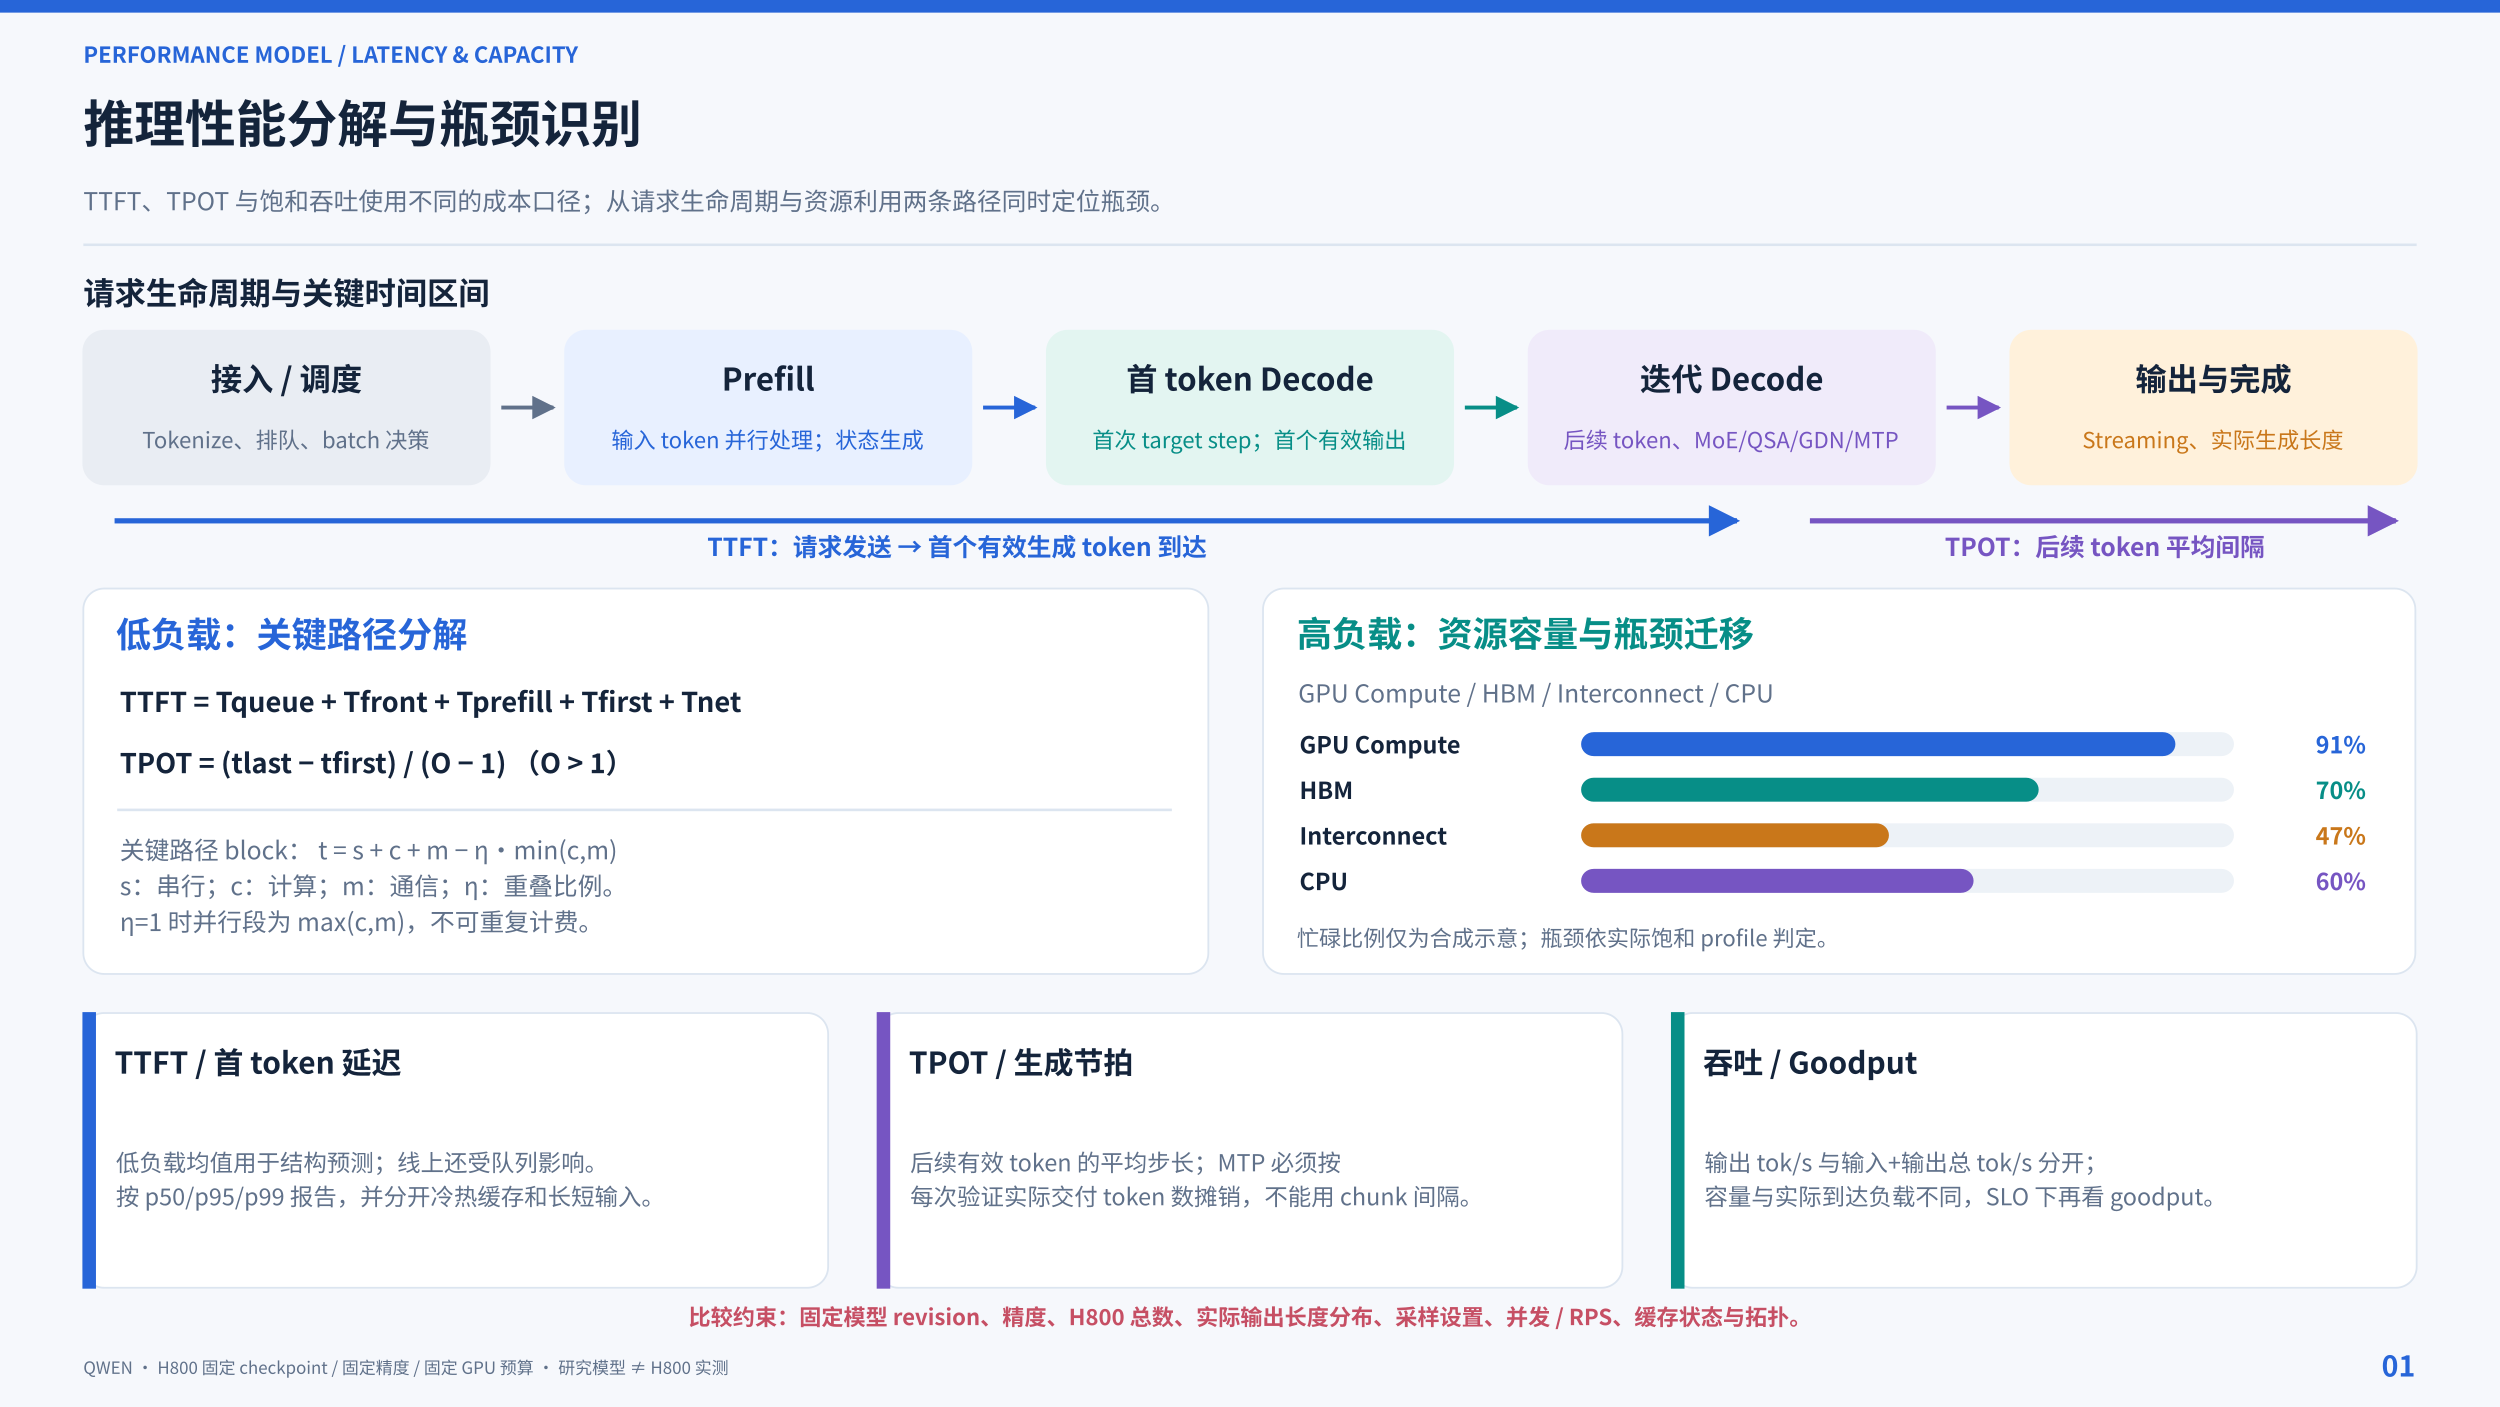
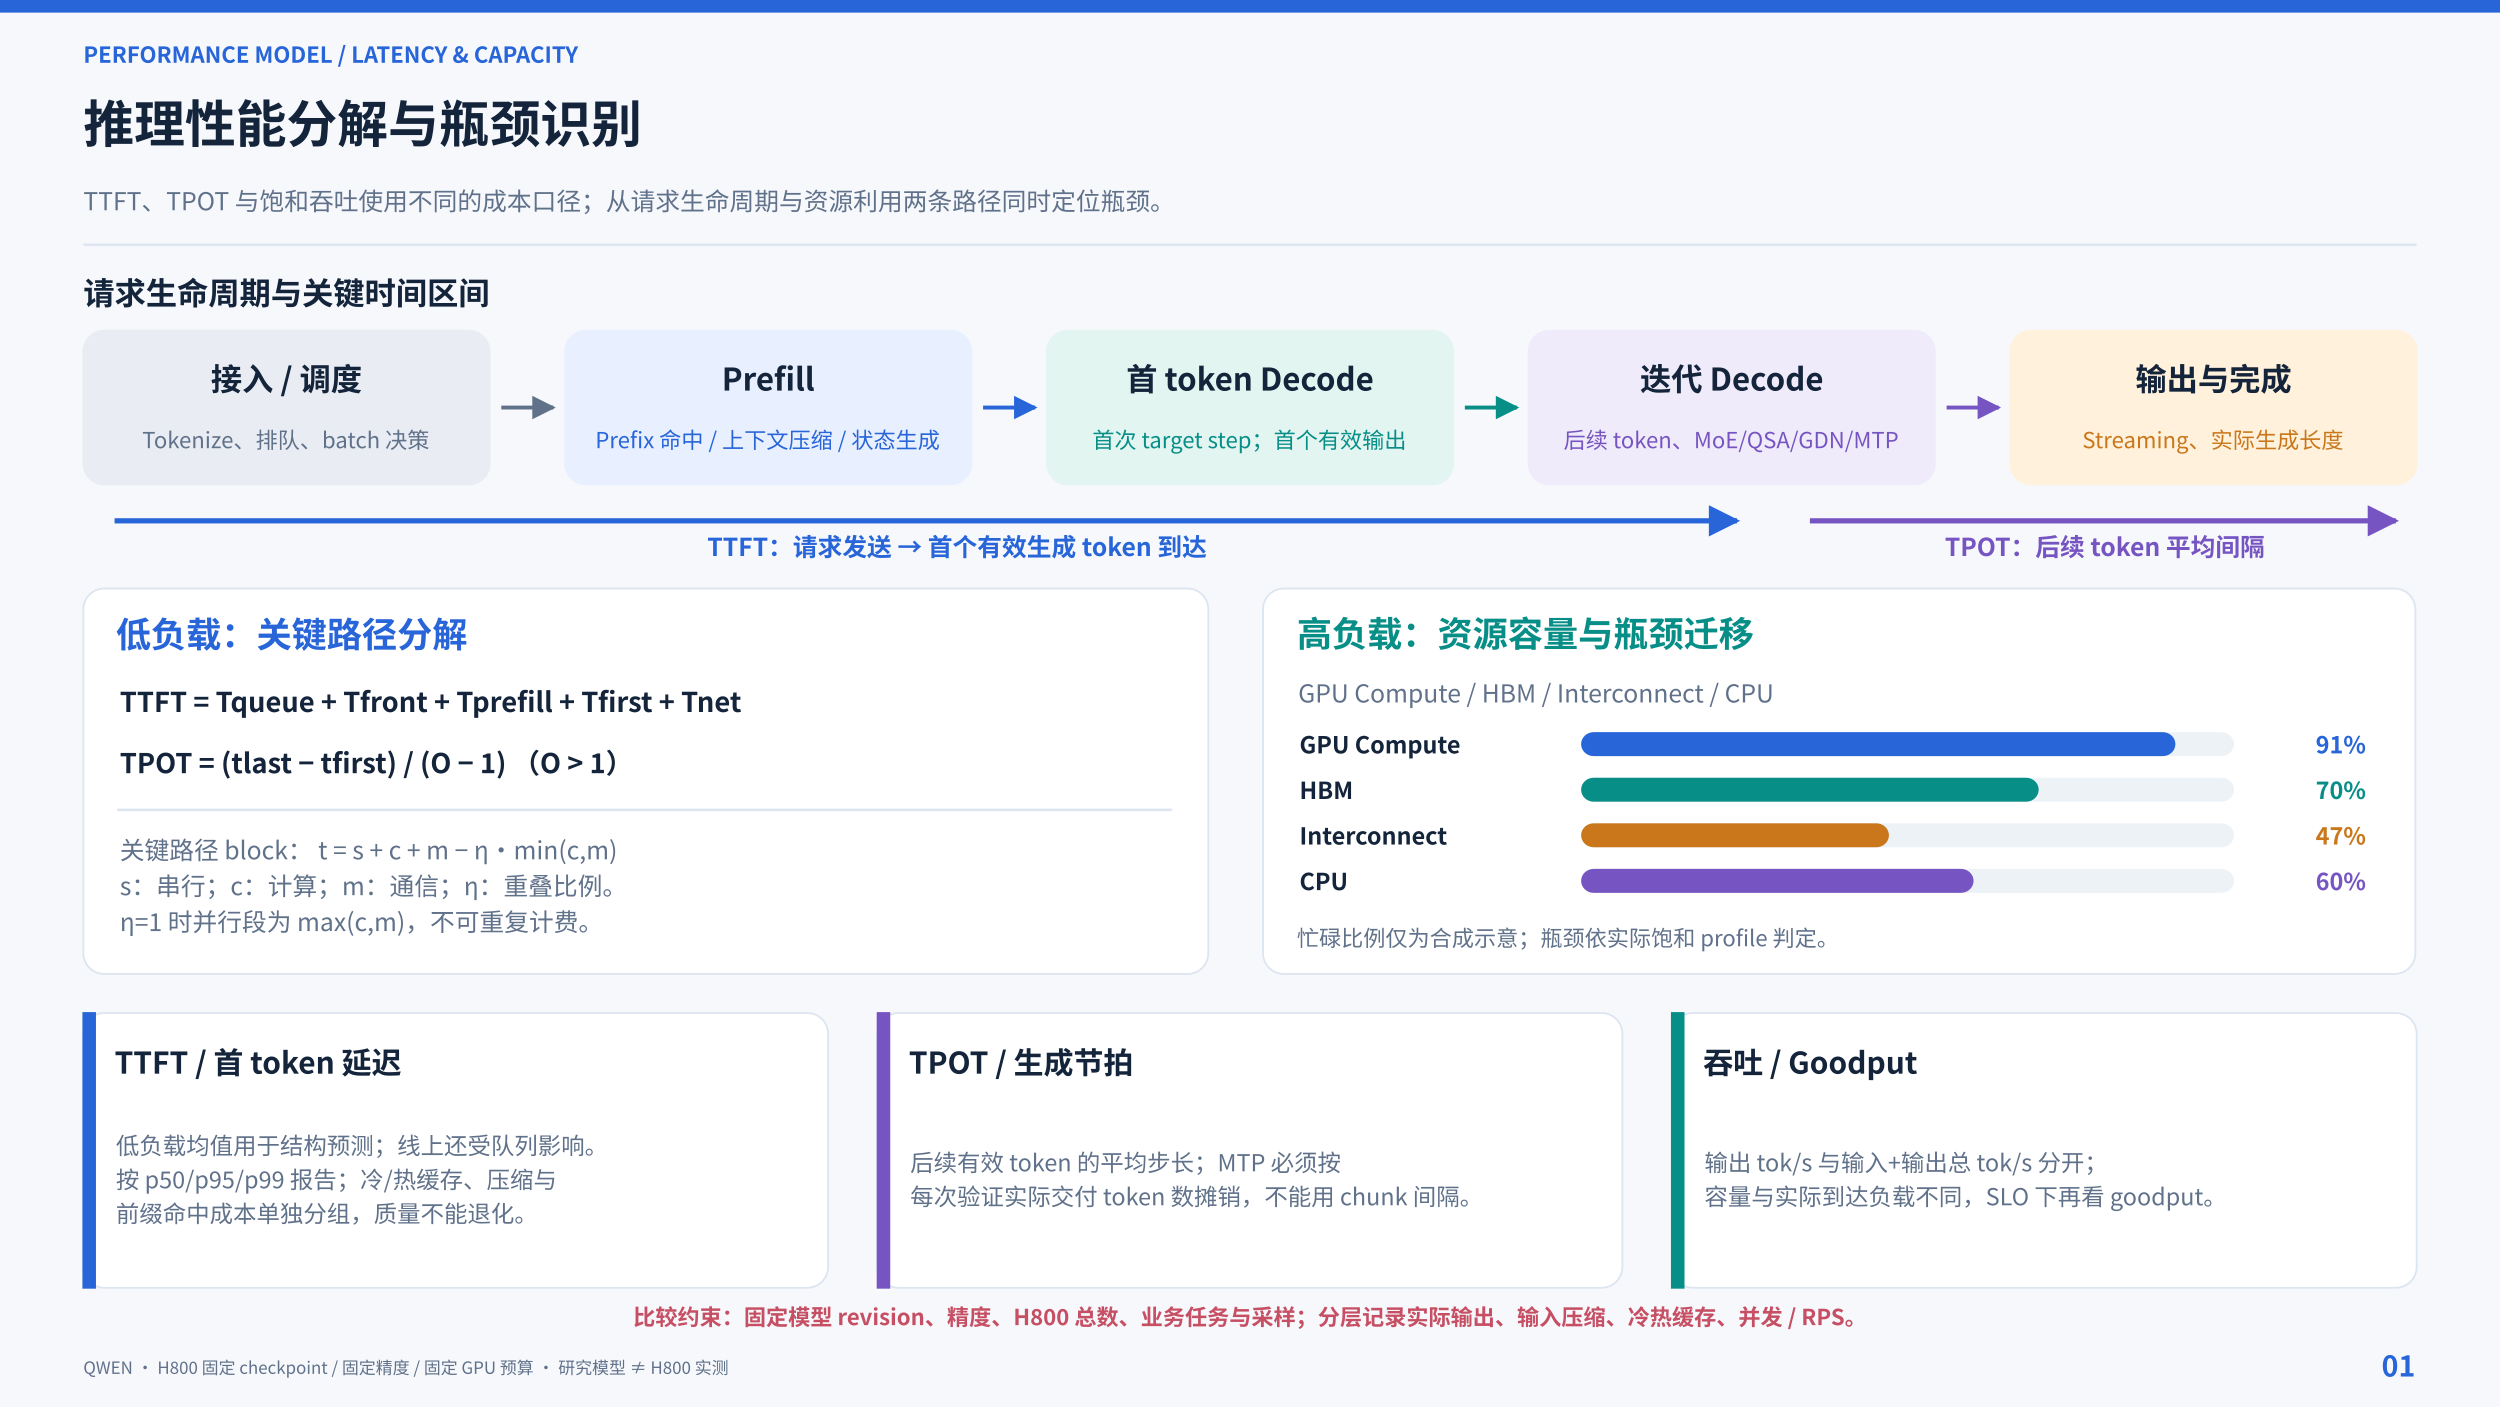
<svg xmlns="http://www.w3.org/2000/svg" width="1920" height="1080" viewBox="0 0 1920 1080" role="img" aria-label="01｜性能分解与瓶颈识别">
  <defs>
    <marker id="arrow" viewBox="0 0 10 10" refX="9" refY="5" markerWidth="6" markerHeight="6" orient="auto-start-reverse">
      <path d="M 0 0 L 10 5 L 0 10 z" fill="context-stroke" />
    </marker>
  </defs>
  <rect x="0" y="0" width="1920" height="1080" rx="0" fill="#F6F8FC" stroke="#F6F8FC" stroke-width="1.4" />
  <rect x="0" y="0" width="1920" height="9" rx="0" fill="#2765D8" stroke="#2765D8" stroke-width="1.4" />
  <text x="64" y="48.215" text-anchor="start" font-family="Noto Sans CJK SC, PingFang SC, Microsoft YaHei, sans-serif" font-size="17" font-weight="700" fill="#2765D8">
    <tspan x="64" dy="0">PERFORMANCE MODEL / LATENCY &amp; CAPACITY</tspan>
  </text>
  <text x="64" y="109.405" text-anchor="start" font-family="Noto Sans CJK SC, PingFang SC, Microsoft YaHei, sans-serif" font-size="39" font-weight="700" fill="#14243B">
    <tspan x="64" dy="0">推理性能分解与瓶颈识别</tspan>
  </text>
  <text x="64" y="161.505" text-anchor="start" font-family="Noto Sans CJK SC, PingFang SC, Microsoft YaHei, sans-serif" font-size="19" font-weight="400" fill="#60718A">
    <tspan x="64" dy="0">TTFT、TPOT 与饱和吞吐使用不同的成本口径；从请求生命周期与资源利用两条路径同时定位瓶颈。</tspan>
  </text>
  <line x1="64" y1="188" x2="1856" y2="188" stroke="#DCE5F0" stroke-width="2" />
  <text x="64" y="1055.135" text-anchor="start" font-family="Noto Sans CJK SC, PingFang SC, Microsoft YaHei, sans-serif" font-size="13" font-weight="400" fill="#60718A">
    <tspan x="64" dy="0">QWEN · H800    固定 checkpoint / 固定精度 / 固定 GPU 预算    ·    研究模型 ≠ H800 实测</tspan>
  </text>
  <text x="1855" y="1057.19" text-anchor="end" font-family="Noto Sans CJK SC, PingFang SC, Microsoft YaHei, sans-serif" font-size="22" font-weight="700" fill="#2765D8">
    <tspan x="1855" dy="0">01</tspan>
  </text>
  <text x="64" y="233.98" text-anchor="start" font-family="Noto Sans CJK SC, PingFang SC, Microsoft YaHei, sans-serif" font-size="24" font-weight="700" fill="#14243B">
    <tspan x="64" dy="0">请求生命周期与关键时间区间</tspan>
  </text>
  <rect x="64" y="254" width="312" height="118" rx="16" fill="#E9EDF3" stroke="#E9EDF3" stroke-width="1.4" />
  <text x="220" y="299.98" text-anchor="middle" font-family="Noto Sans CJK SC, PingFang SC, Microsoft YaHei, sans-serif" font-size="24" font-weight="700" fill="#14243B">
    <tspan x="220" dy="0">接入 / 调度</tspan>
  </text>
  <text x="219.5" y="344.215" text-anchor="middle" font-family="Noto Sans CJK SC, PingFang SC, Microsoft YaHei, sans-serif" font-size="17" font-weight="400" fill="#60718A">
    <tspan x="219.5" dy="0">Tokenize、排队、batch 决策</tspan>
  </text>
  <line x1="385" y1="313" x2="425" y2="313" stroke="#60718A" stroke-width="3" marker-end="url(#arrow)" />
  <rect x="434" y="254" width="312" height="118" rx="16" fill="#E8F0FF" stroke="#E8F0FF" stroke-width="1.4" />
  <text x="590" y="299.98" text-anchor="middle" font-family="Noto Sans CJK SC, PingFang SC, Microsoft YaHei, sans-serif" font-size="24" font-weight="700" fill="#14243B">
    <tspan x="590" dy="0">Prefill</tspan>
  </text>
  <text x="589.5" y="344.215" text-anchor="middle" font-family="Noto Sans CJK SC, PingFang SC, Microsoft YaHei, sans-serif" font-size="17" font-weight="400" fill="#2765D8">
-     <tspan x="589.5" dy="0">输入 token 并行处理；状态生成</tspan>
+     <tspan x="589.5" dy="0">Prefix 命中 / 上下文压缩 / 状态生成</tspan>
  </text>
  <line x1="755" y1="313" x2="795" y2="313" stroke="#2765D8" stroke-width="3" marker-end="url(#arrow)" />
  <rect x="804" y="254" width="312" height="118" rx="16" fill="#E3F5F1" stroke="#E3F5F1" stroke-width="1.4" />
  <text x="960" y="299.98" text-anchor="middle" font-family="Noto Sans CJK SC, PingFang SC, Microsoft YaHei, sans-serif" font-size="24" font-weight="700" fill="#14243B">
    <tspan x="960" dy="0">首 token Decode</tspan>
  </text>
  <text x="959.5" y="344.215" text-anchor="middle" font-family="Noto Sans CJK SC, PingFang SC, Microsoft YaHei, sans-serif" font-size="17" font-weight="400" fill="#078E87">
    <tspan x="959.5" dy="0">首次 target step；首个有效输出</tspan>
  </text>
  <line x1="1125" y1="313" x2="1165" y2="313" stroke="#078E87" stroke-width="3" marker-end="url(#arrow)" />
  <rect x="1174" y="254" width="312" height="118" rx="16" fill="#F0EBFA" stroke="#F0EBFA" stroke-width="1.4" />
  <text x="1330" y="299.98" text-anchor="middle" font-family="Noto Sans CJK SC, PingFang SC, Microsoft YaHei, sans-serif" font-size="24" font-weight="700" fill="#14243B">
    <tspan x="1330" dy="0">迭代 Decode</tspan>
  </text>
  <text x="1329.5" y="344.215" text-anchor="middle" font-family="Noto Sans CJK SC, PingFang SC, Microsoft YaHei, sans-serif" font-size="17" font-weight="400" fill="#7655C2">
    <tspan x="1329.5" dy="0">后续 token、MoE/QSA/GDN/MTP</tspan>
  </text>
  <line x1="1495" y1="313" x2="1535" y2="313" stroke="#7655C2" stroke-width="3" marker-end="url(#arrow)" />
  <rect x="1544" y="254" width="312" height="118" rx="16" fill="#FFF1DB" stroke="#FFF1DB" stroke-width="1.4" />
  <text x="1700" y="299.98" text-anchor="middle" font-family="Noto Sans CJK SC, PingFang SC, Microsoft YaHei, sans-serif" font-size="24" font-weight="700" fill="#14243B">
    <tspan x="1700" dy="0">输出与完成</tspan>
  </text>
  <text x="1699.5" y="344.215" text-anchor="middle" font-family="Noto Sans CJK SC, PingFang SC, Microsoft YaHei, sans-serif" font-size="17" font-weight="400" fill="#C9771A">
    <tspan x="1699.5" dy="0">Streaming、实际生成长度</tspan>
  </text>
  <line x1="88" y1="400" x2="1334" y2="400" stroke="#2765D8" stroke-width="4" marker-end="url(#arrow)" />
  <text x="735" y="427.005" text-anchor="middle" font-family="Noto Sans CJK SC, PingFang SC, Microsoft YaHei, sans-serif" font-size="19" font-weight="700" fill="#2765D8">
    <tspan x="735" dy="0">TTFT：请求发送 → 首个有效生成 token 到达</tspan>
  </text>
  <line x1="1390" y1="400" x2="1840" y2="400" stroke="#7655C2" stroke-width="4" marker-end="url(#arrow)" />
  <text x="1616.5" y="427.005" text-anchor="middle" font-family="Noto Sans CJK SC, PingFang SC, Microsoft YaHei, sans-serif" font-size="19" font-weight="700" fill="#7655C2">
    <tspan x="1616.5" dy="0">TPOT：后续 token 平均间隔</tspan>
  </text>
  <rect x="64" y="452" width="864" height="296" rx="16" fill="#FFFFFF" stroke="#DCE5F0" stroke-width="1.4" />
  <text x="89" y="497.165" text-anchor="start" font-family="Noto Sans CJK SC, PingFang SC, Microsoft YaHei, sans-serif" font-size="27" font-weight="700" fill="#2765D8">
    <tspan x="89" dy="0">低负载：关键路径分解</tspan>
  </text>
  <text x="92" y="546.795" text-anchor="start" font-family="Noto Sans CJK SC, PingFang SC, Microsoft YaHei, sans-serif" font-size="21" font-weight="700" fill="#14243B">
    <tspan x="92" dy="0">TTFT = Tqueue + Tfront + Tprefill + Tfirst + Tnet</tspan>
  </text>
  <text x="92" y="593.795" text-anchor="start" font-family="Noto Sans CJK SC, PingFang SC, Microsoft YaHei, sans-serif" font-size="21" font-weight="700" fill="#14243B">
    <tspan x="92" dy="0">TPOT = (tlast − tfirst) / (O − 1)  （O &gt; 1）</tspan>
  </text>
  <line x1="90" y1="622" x2="900" y2="622" stroke="#DCE5F0" stroke-width="2" />
  <text x="92" y="659.955" text-anchor="start" font-family="Noto Sans CJK SC, PingFang SC, Microsoft YaHei, sans-serif" font-size="19" font-weight="400" fill="#60718A">
    <tspan x="92" dy="0">关键路径 block： t = s + c + m − η·min(c,m)</tspan>
    <tspan x="92" dy="27.55">s：串行；c：计算；m：通信；η：重叠比例。</tspan>
    <tspan x="92" dy="27.55">η=1 时并行段为 max(c,m)，不可重复计费。</tspan>
  </text>
  <rect x="970" y="452" width="885" height="296" rx="16" fill="#FFFFFF" stroke="#DCE5F0" stroke-width="1.4" />
  <text x="996" y="496.665" text-anchor="start" font-family="Noto Sans CJK SC, PingFang SC, Microsoft YaHei, sans-serif" font-size="27" font-weight="700" fill="#078E87">
    <tspan x="996" dy="0">高负载：资源容量与瓶颈迁移</tspan>
  </text>
  <text x="997" y="539.505" text-anchor="start" font-family="Noto Sans CJK SC, PingFang SC, Microsoft YaHei, sans-serif" font-size="19" font-weight="400" fill="#60718A">
    <tspan x="997" dy="0">GPU Compute / HBM / Interconnect / CPU</tspan>
  </text>
  <text x="998" y="578.61" text-anchor="start" font-family="Noto Sans CJK SC, PingFang SC, Microsoft YaHei, sans-serif" font-size="18" font-weight="700" fill="#14243B">
    <tspan x="998" dy="0">GPU Compute</tspan>
  </text>
  <rect x="1215" y="563" width="500" height="17" rx="9" fill="#EDF2F7" stroke="#EDF2F7" stroke-width="1.4" />
  <rect x="1215" y="563" width="455" height="17" rx="9" fill="#2765D8" stroke="#2765D8" stroke-width="1.4" />
  <text x="1817" y="578.61" text-anchor="end" font-family="Noto Sans CJK SC, PingFang SC, Microsoft YaHei, sans-serif" font-size="18" font-weight="700" fill="#2765D8">
    <tspan x="1817" dy="0">91%</tspan>
  </text>
  <text x="998" y="613.61" text-anchor="start" font-family="Noto Sans CJK SC, PingFang SC, Microsoft YaHei, sans-serif" font-size="18" font-weight="700" fill="#14243B">
    <tspan x="998" dy="0">HBM</tspan>
  </text>
  <rect x="1215" y="598" width="500" height="17" rx="9" fill="#EDF2F7" stroke="#EDF2F7" stroke-width="1.4" />
  <rect x="1215" y="598" width="350" height="17" rx="9" fill="#078E87" stroke="#078E87" stroke-width="1.4" />
  <text x="1817" y="613.61" text-anchor="end" font-family="Noto Sans CJK SC, PingFang SC, Microsoft YaHei, sans-serif" font-size="18" font-weight="700" fill="#078E87">
    <tspan x="1817" dy="0">70%</tspan>
  </text>
  <text x="998" y="648.61" text-anchor="start" font-family="Noto Sans CJK SC, PingFang SC, Microsoft YaHei, sans-serif" font-size="18" font-weight="700" fill="#14243B">
    <tspan x="998" dy="0">Interconnect</tspan>
  </text>
  <rect x="1215" y="633" width="500" height="17" rx="9" fill="#EDF2F7" stroke="#EDF2F7" stroke-width="1.4" />
  <rect x="1215" y="633" width="235" height="17" rx="9" fill="#C9771A" stroke="#C9771A" stroke-width="1.4" />
  <text x="1817" y="648.61" text-anchor="end" font-family="Noto Sans CJK SC, PingFang SC, Microsoft YaHei, sans-serif" font-size="18" font-weight="700" fill="#C9771A">
    <tspan x="1817" dy="0">47%</tspan>
  </text>
  <text x="998" y="683.61" text-anchor="start" font-family="Noto Sans CJK SC, PingFang SC, Microsoft YaHei, sans-serif" font-size="18" font-weight="700" fill="#14243B">
    <tspan x="998" dy="0">CPU</tspan>
  </text>
  <rect x="1215" y="668" width="500" height="17" rx="9" fill="#EDF2F7" stroke="#EDF2F7" stroke-width="1.4" />
  <rect x="1215" y="668" width="300" height="17" rx="9" fill="#7655C2" stroke="#7655C2" stroke-width="1.4" />
  <text x="1817" y="683.61" text-anchor="end" font-family="Noto Sans CJK SC, PingFang SC, Microsoft YaHei, sans-serif" font-size="18" font-weight="700" fill="#7655C2">
    <tspan x="1817" dy="0">60%</tspan>
  </text>
  <text x="996" y="726.715" text-anchor="start" font-family="Noto Sans CJK SC, PingFang SC, Microsoft YaHei, sans-serif" font-size="17" font-weight="400" fill="#60718A">
    <tspan x="996" dy="0">忙碌比例仅为合成示意；瓶颈依实际饱和 profile 判定。</tspan>
  </text>
  <rect x="64" y="778" width="572" height="211" rx="16" fill="#FFFFFF" stroke="#DCE5F0" stroke-width="1.4" />
  <rect x="64" y="778" width="9" height="211" rx="0" fill="#2765D8" stroke="#2765D8" stroke-width="1.4" />
  <text x="88" y="824.585" text-anchor="start" font-family="Noto Sans CJK SC, PingFang SC, Microsoft YaHei, sans-serif" font-size="23" font-weight="700" fill="#14243B">
    <tspan x="88" dy="0">TTFT / 首 token 延迟</tspan>
  </text>
-   <text x="89" y="899.56" text-anchor="start" font-family="Noto Sans CJK SC, PingFang SC, Microsoft YaHei, sans-serif" font-size="18" font-weight="400" fill="#60718A">
+   <text x="89" y="886.51" text-anchor="start" font-family="Noto Sans CJK SC, PingFang SC, Microsoft YaHei, sans-serif" font-size="18" font-weight="400" fill="#60718A">
    <tspan x="89" dy="0">低负载均值用于结构预测；线上还受队列影响。</tspan>
-     <tspan x="89" dy="26.1">按 p50/p95/p99 报告，并分开冷热缓存和长短输入。</tspan>
+     <tspan x="89" dy="26.1">按 p50/p95/p99 报告；冷/热缓存、压缩与</tspan>
+     <tspan x="89" dy="26.1">前缀命中成本单独分组，质量不能退化。</tspan>
  </text>
  <rect x="674" y="778" width="572" height="211" rx="16" fill="#FFFFFF" stroke="#DCE5F0" stroke-width="1.4" />
  <rect x="674" y="778" width="9" height="211" rx="0" fill="#7655C2" stroke="#7655C2" stroke-width="1.4" />
  <text x="698" y="824.585" text-anchor="start" font-family="Noto Sans CJK SC, PingFang SC, Microsoft YaHei, sans-serif" font-size="23" font-weight="700" fill="#14243B">
    <tspan x="698" dy="0">TPOT / 生成节拍</tspan>
  </text>
  <text x="699" y="899.56" text-anchor="start" font-family="Noto Sans CJK SC, PingFang SC, Microsoft YaHei, sans-serif" font-size="18" font-weight="400" fill="#60718A">
    <tspan x="699" dy="0">后续有效 token 的平均步长；MTP 必须按</tspan>
    <tspan x="699" dy="26.1">每次验证实际交付 token 数摊销，不能用 chunk 间隔。</tspan>
  </text>
  <rect x="1284" y="778" width="572" height="211" rx="16" fill="#FFFFFF" stroke="#DCE5F0" stroke-width="1.4" />
  <rect x="1284" y="778" width="9" height="211" rx="0" fill="#078E87" stroke="#078E87" stroke-width="1.4" />
  <text x="1308" y="824.585" text-anchor="start" font-family="Noto Sans CJK SC, PingFang SC, Microsoft YaHei, sans-serif" font-size="23" font-weight="700" fill="#14243B">
    <tspan x="1308" dy="0">吞吐 / Goodput</tspan>
  </text>
  <text x="1309" y="899.56" text-anchor="start" font-family="Noto Sans CJK SC, PingFang SC, Microsoft YaHei, sans-serif" font-size="18" font-weight="400" fill="#60718A">
    <tspan x="1309" dy="0">输出 tok/s 与输入+输出总 tok/s 分开；</tspan>
    <tspan x="1309" dy="26.1">容量与实际到达负载不同，SLO 下再看 goodput。</tspan>
  </text>
  <text x="960" y="1017.715" text-anchor="middle" font-family="Noto Sans CJK SC, PingFang SC, Microsoft YaHei, sans-serif" font-size="17" font-weight="700" fill="#C64F64">
-     <tspan x="960" dy="0">比较约束：固定模型 revision、精度、H800 总数、实际输出长度分布、采样设置、并发 / RPS、缓存状态与拓扑。</tspan>
+     <tspan x="960" dy="0">比较约束：固定模型 revision、精度、H800 总数、业务任务与采样；分层记录实际输出、输入压缩、冷热缓存、并发 / RPS。</tspan>
  </text>
</svg>
